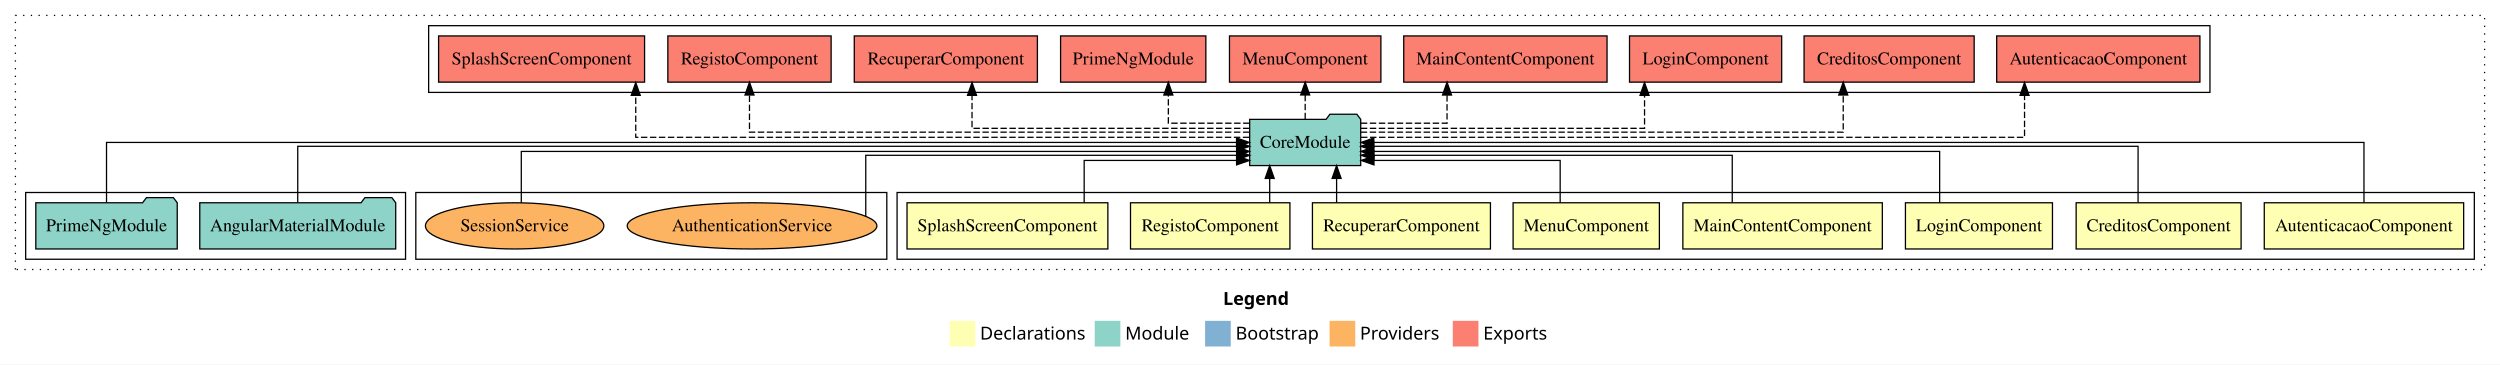
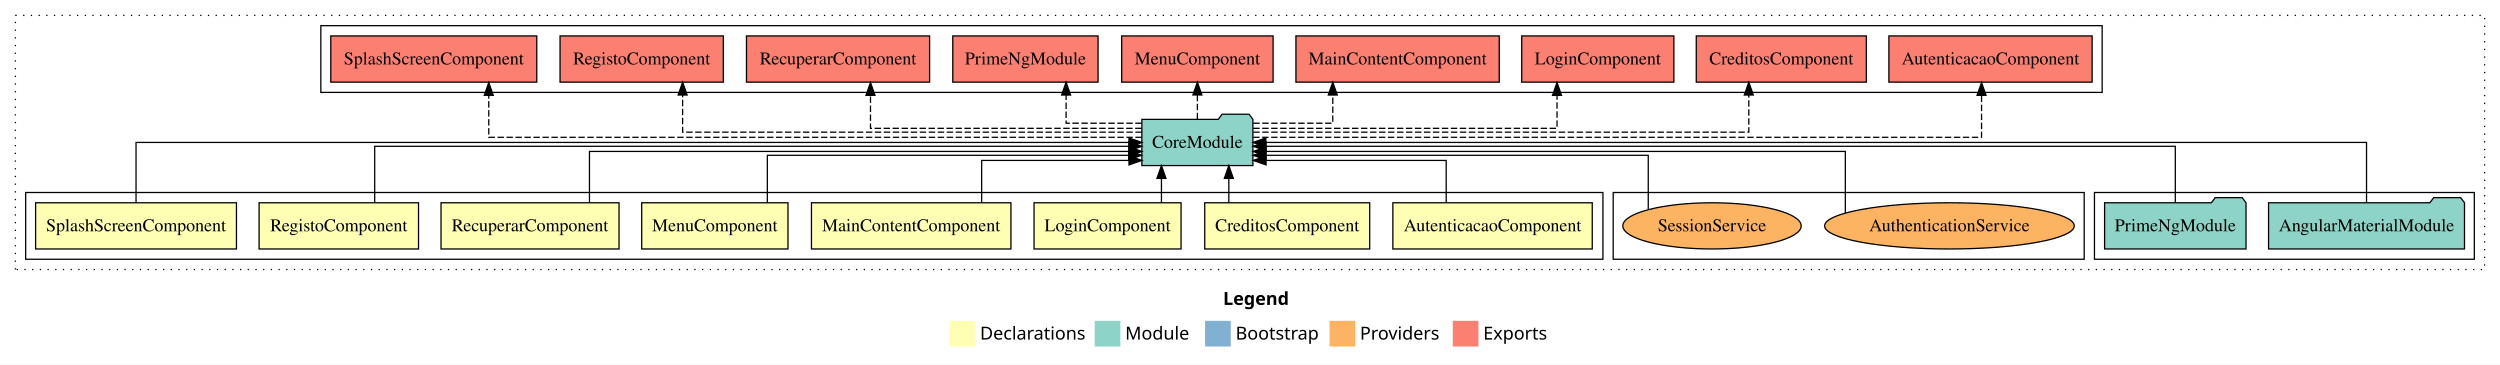
<svg xmlns="http://www.w3.org/2000/svg" width="1948pt" height="284pt" viewBox="0.00 0.00 1948.00 284.00">
  <g id="graph0" class="graph" transform="scale(1 1) rotate(0) translate(4 280)">
    <polygon fill="white" stroke="transparent" points="-4,4 -4,-280 1944,-280 1944,4 -4,4" />
    <text text-anchor="start" x="949.01" y="-42.4" font-family="Times-12" font-weight="bold" font-size="14.00">Legend</text>
    <polygon fill="#ffffb3" stroke="transparent" points="736,-10 736,-30 756,-30 756,-10 736,-10" />
    <text text-anchor="start" x="759.63" y="-15.4" font-family="Times-12" font-size="14.00">  Declarations</text>
    <polygon fill="#8dd3c7" stroke="transparent" points="849,-10 849,-30 869,-30 869,-10 849,-10" />
    <text text-anchor="start" x="872.73" y="-15.4" font-family="Times-12" font-size="14.00">  Module</text>
    <polygon fill="#80b1d3" stroke="transparent" points="935,-10 935,-30 955,-30 955,-10 935,-10" />
    <text text-anchor="start" x="958.78" y="-15.4" font-family="Times-12" font-size="14.00">  Bootstrap</text>
    <polygon fill="#fdb462" stroke="transparent" points="1032,-10 1032,-30 1052,-30 1052,-10 1032,-10" />
    <text text-anchor="start" x="1055.67" y="-15.4" font-family="Times-12" font-size="14.00">  Providers</text>
    <polygon fill="#fb8072" stroke="transparent" points="1128,-10 1128,-30 1148,-30 1148,-10 1128,-10" />
    <text text-anchor="start" x="1151.73" y="-15.4" font-family="Times-12" font-size="14.00">  Exports</text>
    <g id="clust1" class="cluster">
      <polygon fill="none" stroke="black" stroke-dasharray="1,5" points="8,-70 8,-268 1932,-268 1932,-70 8,-70" />
    </g>
    <g id="clust12" class="cluster">
-       <polygon fill="none" stroke="black" points="330,-208 330,-260 1718,-260 1718,-208 330,-208" />
+       <polygon fill="none" stroke="black" points="246,-208 246,-260 1634,-260 1634,-208 246,-208" />
+     </g>
+     <g id="clust11" class="cluster">
+       <polygon fill="none" stroke="black" points="1628,-78 1628,-130 1924,-130 1924,-78 1628,-78" />
+     </g>
+     <g id="clust14" class="cluster">
+       <polygon fill="none" stroke="black" points="1253,-78 1253,-130 1620,-130 1620,-78 1253,-78" />
    </g>
    <g id="clust2" class="cluster">
-       <polygon fill="none" stroke="black" points="695,-78 695,-130 1924,-130 1924,-78 695,-78" />
-     </g>
-     <g id="clust14" class="cluster">
-       <polygon fill="none" stroke="black" points="320,-78 320,-130 687,-130 687,-78 320,-78" />
-     </g>
-     <g id="clust11" class="cluster">
-       <polygon fill="none" stroke="black" points="16,-78 16,-130 312,-130 312,-78 16,-78" />
+       <polygon fill="none" stroke="black" points="16,-78 16,-130 1245,-130 1245,-78 16,-78" />
    </g>
    <g id="node1" class="node">
-       <polygon fill="#ffffb3" stroke="black" points="1915.68,-122 1760.32,-122 1760.32,-86 1915.68,-86 1915.68,-122" />
-       <text text-anchor="middle" x="1838" y="-99.8" font-family="Times,serif" font-size="14.00">AutenticacaoComponent</text>
+       <polygon fill="#ffffb3" stroke="black" points="1236.68,-122 1081.32,-122 1081.32,-86 1236.68,-86 1236.68,-122" />
+       <text text-anchor="middle" x="1159" y="-99.8" font-family="Times,serif" font-size="14.00">AutenticacaoComponent</text>
    </g>
    <g id="node9" class="node">
-       <polygon fill="#8dd3c7" stroke="black" points="1056.26,-187 1053.26,-191 1032.26,-191 1029.26,-187 969.74,-187 969.74,-151 1056.26,-151 1056.26,-187" />
-       <text text-anchor="middle" x="1013" y="-164.8" font-family="Times,serif" font-size="14.00">CoreModule</text>
+       <polygon fill="#8dd3c7" stroke="black" points="972.26,-187 969.26,-191 948.26,-191 945.26,-187 885.74,-187 885.74,-151 972.26,-151 972.26,-187" />
+       <text text-anchor="middle" x="929" y="-164.8" font-family="Times,serif" font-size="14.00">CoreModule</text>
    </g>
    <g id="edge1" class="edge">
-       <path fill="none" stroke="black" d="M1838,-122.11C1838,-141.34 1838,-169 1838,-169 1838,-169 1066.48,-169 1066.48,-169" />
-       <polygon fill="black" stroke="black" points="1066.48,-165.5 1056.48,-169 1066.48,-172.5 1066.48,-165.5" />
+       <path fill="none" stroke="black" d="M1122.88,-122.12C1122.88,-136.78 1122.88,-155 1122.88,-155 1122.88,-155 982.51,-155 982.51,-155" />
+       <polygon fill="black" stroke="black" points="982.51,-151.5 972.51,-155 982.51,-158.5 982.51,-151.5" />
    </g>
    <g id="node2" class="node">
-       <polygon fill="#ffffb3" stroke="black" points="1742.27,-122 1613.73,-122 1613.73,-86 1742.27,-86 1742.27,-122" />
-       <text text-anchor="middle" x="1678" y="-99.8" font-family="Times,serif" font-size="14.00">CreditosComponent</text>
+       <polygon fill="#ffffb3" stroke="black" points="1063.27,-122 934.73,-122 934.73,-86 1063.27,-86 1063.27,-122" />
+       <text text-anchor="middle" x="999" y="-99.8" font-family="Times,serif" font-size="14.00">CreditosComponent</text>
    </g>
    <g id="edge2" class="edge">
-       <path fill="none" stroke="black" d="M1661.98,-122.27C1661.98,-140.56 1661.98,-166 1661.98,-166 1661.98,-166 1066.34,-166 1066.34,-166" />
-       <polygon fill="black" stroke="black" points="1066.34,-162.5 1056.34,-166 1066.34,-169.5 1066.34,-162.5" />
+       <path fill="none" stroke="black" d="M953.5,-122.11C953.5,-122.11 953.5,-140.99 953.5,-140.99" />
+       <polygon fill="black" stroke="black" points="950,-140.99 953.5,-150.99 957,-140.99 950,-140.99" />
    </g>
    <g id="node3" class="node">
-       <polygon fill="#ffffb3" stroke="black" points="1595.28,-122 1480.72,-122 1480.72,-86 1595.28,-86 1595.28,-122" />
-       <text text-anchor="middle" x="1538" y="-99.8" font-family="Times,serif" font-size="14.00">LoginComponent</text>
+       <polygon fill="#ffffb3" stroke="black" points="916.28,-122 801.72,-122 801.72,-86 916.28,-86 916.28,-122" />
+       <text text-anchor="middle" x="859" y="-99.8" font-family="Times,serif" font-size="14.00">LoginComponent</text>
    </g>
    <g id="edge3" class="edge">
-       <path fill="none" stroke="black" d="M1507.37,-122.03C1507.37,-139.06 1507.37,-162 1507.37,-162 1507.37,-162 1066.44,-162 1066.44,-162" />
-       <polygon fill="black" stroke="black" points="1066.44,-158.5 1056.44,-162 1066.44,-165.5 1066.44,-158.5" />
+       <path fill="none" stroke="black" d="M901,-122.11C901,-122.11 901,-140.99 901,-140.99" />
+       <polygon fill="black" stroke="black" points="897.5,-140.99 901,-150.99 904.5,-140.99 897.5,-140.99" />
    </g>
    <g id="node4" class="node">
-       <polygon fill="#ffffb3" stroke="black" points="1462.71,-122 1307.29,-122 1307.29,-86 1462.71,-86 1462.71,-122" />
-       <text text-anchor="middle" x="1385" y="-99.8" font-family="Times,serif" font-size="14.00">MainContentComponent</text>
+       <polygon fill="#ffffb3" stroke="black" points="783.71,-122 628.29,-122 628.29,-86 783.71,-86 783.71,-122" />
+       <text text-anchor="middle" x="706" y="-99.8" font-family="Times,serif" font-size="14.00">MainContentComponent</text>
    </g>
    <g id="edge4" class="edge">
-       <path fill="none" stroke="black" d="M1345.77,-122.01C1345.77,-138.05 1345.77,-159 1345.77,-159 1345.77,-159 1066.5,-159 1066.5,-159" />
-       <polygon fill="black" stroke="black" points="1066.5,-155.5 1056.5,-159 1066.5,-162.5 1066.5,-155.5" />
+       <path fill="none" stroke="black" d="M760.9,-122.12C760.9,-136.78 760.9,-155 760.9,-155 760.9,-155 875.71,-155 875.71,-155" />
+       <polygon fill="black" stroke="black" points="875.71,-158.5 885.71,-155 875.71,-151.5 875.71,-158.5" />
    </g>
    <g id="node5" class="node">
-       <polygon fill="#ffffb3" stroke="black" points="1288.99,-122 1175.01,-122 1175.01,-86 1288.99,-86 1288.99,-122" />
-       <text text-anchor="middle" x="1232" y="-99.8" font-family="Times,serif" font-size="14.00">MenuComponent</text>
+       <polygon fill="#ffffb3" stroke="black" points="609.99,-122 496.01,-122 496.01,-86 609.99,-86 609.99,-122" />
+       <text text-anchor="middle" x="553" y="-99.8" font-family="Times,serif" font-size="14.00">MenuComponent</text>
    </g>
    <g id="edge5" class="edge">
-       <path fill="none" stroke="black" d="M1211.68,-122.12C1211.68,-136.78 1211.68,-155 1211.68,-155 1211.68,-155 1066.6,-155 1066.6,-155" />
-       <polygon fill="black" stroke="black" points="1066.6,-151.5 1056.6,-155 1066.6,-158.5 1066.6,-151.5" />
+       <path fill="none" stroke="black" d="M593.91,-122.01C593.91,-138.05 593.91,-159 593.91,-159 593.91,-159 875.54,-159 875.54,-159" />
+       <polygon fill="black" stroke="black" points="875.54,-162.5 885.54,-159 875.54,-155.5 875.54,-162.5" />
    </g>
    <g id="node6" class="node">
-       <polygon fill="#ffffb3" stroke="black" points="1157.35,-122 1018.65,-122 1018.65,-86 1157.35,-86 1157.35,-122" />
-       <text text-anchor="middle" x="1088" y="-99.8" font-family="Times,serif" font-size="14.00">RecuperarComponent</text>
+       <polygon fill="#ffffb3" stroke="black" points="478.35,-122 339.65,-122 339.65,-86 478.35,-86 478.35,-122" />
+       <text text-anchor="middle" x="409" y="-99.8" font-family="Times,serif" font-size="14.00">RecuperarComponent</text>
    </g>
    <g id="edge6" class="edge">
-       <path fill="none" stroke="black" d="M1037.48,-122.11C1037.48,-122.11 1037.48,-140.99 1037.48,-140.99" />
-       <polygon fill="black" stroke="black" points="1033.98,-140.99 1037.48,-150.99 1040.98,-140.99 1033.98,-140.99" />
+       <path fill="none" stroke="black" d="M455.31,-122.03C455.31,-139.06 455.31,-162 455.31,-162 455.31,-162 875.71,-162 875.71,-162" />
+       <polygon fill="black" stroke="black" points="875.71,-165.5 885.71,-162 875.71,-158.5 875.71,-165.5" />
    </g>
    <g id="node7" class="node">
-       <polygon fill="#ffffb3" stroke="black" points="1001.11,-122 876.89,-122 876.89,-86 1001.11,-86 1001.11,-122" />
-       <text text-anchor="middle" x="939" y="-99.8" font-family="Times,serif" font-size="14.00">RegistoComponent</text>
+       <polygon fill="#ffffb3" stroke="black" points="322.11,-122 197.89,-122 197.89,-86 322.11,-86 322.11,-122" />
+       <text text-anchor="middle" x="260" y="-99.8" font-family="Times,serif" font-size="14.00">RegistoComponent</text>
    </g>
    <g id="edge7" class="edge">
-       <path fill="none" stroke="black" d="M985.34,-122.11C985.34,-122.11 985.34,-140.99 985.34,-140.99" />
-       <polygon fill="black" stroke="black" points="981.84,-140.99 985.34,-150.99 988.84,-140.99 981.84,-140.99" />
+       <path fill="none" stroke="black" d="M287.96,-122.27C287.96,-140.56 287.96,-166 287.96,-166 287.96,-166 875.69,-166 875.69,-166" />
+       <polygon fill="black" stroke="black" points="875.69,-169.5 885.69,-166 875.69,-162.5 875.69,-169.5" />
    </g>
    <g id="node8" class="node">
-       <polygon fill="#ffffb3" stroke="black" points="859.25,-122 702.75,-122 702.75,-86 859.25,-86 859.25,-122" />
-       <text text-anchor="middle" x="781" y="-99.8" font-family="Times,serif" font-size="14.00">SplashScreenComponent</text>
+       <polygon fill="#ffffb3" stroke="black" points="180.25,-122 23.75,-122 23.75,-86 180.25,-86 180.25,-122" />
+       <text text-anchor="middle" x="102" y="-99.8" font-family="Times,serif" font-size="14.00">SplashScreenComponent</text>
    </g>
    <g id="edge8" class="edge">
-       <path fill="none" stroke="black" d="M840.79,-122.12C840.79,-136.78 840.79,-155 840.79,-155 840.79,-155 959.54,-155 959.54,-155" />
-       <polygon fill="black" stroke="black" points="959.54,-158.5 969.54,-155 959.54,-151.5 959.54,-158.5" />
+       <path fill="none" stroke="black" d="M102,-122.11C102,-141.34 102,-169 102,-169 102,-169 875.7,-169 875.7,-169" />
+       <polygon fill="black" stroke="black" points="875.7,-172.5 885.7,-169 875.7,-165.5 875.7,-172.5" />
    </g>
    <g id="node12" class="node">
-       <polygon fill="#fb8072" stroke="black" points="1710.18,-252 1551.82,-252 1551.82,-216 1710.18,-216 1710.18,-252" />
-       <text text-anchor="middle" x="1631" y="-229.8" font-family="Times,serif" font-size="14.00">AutenticacaoComponent </text>
+       <polygon fill="#fb8072" stroke="black" points="1626.18,-252 1467.82,-252 1467.82,-216 1626.18,-216 1626.18,-252" />
+       <text text-anchor="middle" x="1547" y="-229.8" font-family="Times,serif" font-size="14.00">AutenticacaoComponent </text>
    </g>
    <g id="edge11" class="edge">
-       <path fill="none" stroke="black" stroke-dasharray="5,2" d="M1056.52,-173C1188.21,-173 1573.52,-173 1573.52,-173 1573.52,-173 1573.52,-205.7 1573.52,-205.7" />
-       <polygon fill="black" stroke="black" points="1570.02,-205.7 1573.52,-215.7 1577.02,-205.7 1570.02,-205.7" />
+       <path fill="none" stroke="black" stroke-dasharray="5,2" d="M972.45,-173C1112.05,-173 1540.02,-173 1540.02,-173 1540.02,-173 1540.02,-205.7 1540.02,-205.7" />
+       <polygon fill="black" stroke="black" points="1536.52,-205.7 1540.02,-215.7 1543.52,-205.7 1536.52,-205.7" />
    </g>
    <g id="node13" class="node">
-       <polygon fill="#fb8072" stroke="black" points="1534.27,-252 1401.73,-252 1401.73,-216 1534.27,-216 1534.27,-252" />
-       <text text-anchor="middle" x="1468" y="-229.8" font-family="Times,serif" font-size="14.00">CreditosComponent </text>
+       <polygon fill="#fb8072" stroke="black" points="1450.27,-252 1317.73,-252 1317.73,-216 1450.27,-216 1450.27,-252" />
+       <text text-anchor="middle" x="1384" y="-229.8" font-family="Times,serif" font-size="14.00">CreditosComponent </text>
    </g>
    <g id="edge12" class="edge">
-       <path fill="none" stroke="black" stroke-dasharray="5,2" d="M1056.29,-177C1163.4,-177 1432.24,-177 1432.24,-177 1432.24,-177 1432.24,-205.96 1432.24,-205.96" />
-       <polygon fill="black" stroke="black" points="1428.74,-205.96 1432.24,-215.96 1435.74,-205.96 1428.74,-205.96" />
+       <path fill="none" stroke="black" stroke-dasharray="5,2" d="M972.56,-177C1081.8,-177 1358.68,-177 1358.68,-177 1358.68,-177 1358.68,-205.96 1358.68,-205.96" />
+       <polygon fill="black" stroke="black" points="1355.18,-205.96 1358.68,-215.96 1362.18,-205.96 1355.18,-205.96" />
    </g>
    <g id="node14" class="node">
-       <polygon fill="#fb8072" stroke="black" points="1384.28,-252 1265.72,-252 1265.72,-216 1384.28,-216 1384.28,-252" />
-       <text text-anchor="middle" x="1325" y="-229.8" font-family="Times,serif" font-size="14.00">LoginComponent </text>
+       <polygon fill="#fb8072" stroke="black" points="1300.28,-252 1181.72,-252 1181.72,-216 1300.28,-216 1300.28,-252" />
+       <text text-anchor="middle" x="1241" y="-229.8" font-family="Times,serif" font-size="14.00">LoginComponent </text>
    </g>
    <g id="edge13" class="edge">
-       <path fill="none" stroke="black" stroke-dasharray="5,2" d="M1056.37,-180C1131.39,-180 1277.43,-180 1277.43,-180 1277.43,-180 1277.43,-205.72 1277.43,-205.72" />
-       <polygon fill="black" stroke="black" points="1273.93,-205.72 1277.43,-215.72 1280.93,-205.72 1273.93,-205.72" />
+       <path fill="none" stroke="black" stroke-dasharray="5,2" d="M972.48,-180C1051.19,-180 1209.23,-180 1209.23,-180 1209.23,-180 1209.23,-205.72 1209.23,-205.72" />
+       <polygon fill="black" stroke="black" points="1205.73,-205.72 1209.23,-215.72 1212.73,-205.72 1205.73,-205.72" />
    </g>
    <g id="node15" class="node">
-       <polygon fill="#fb8072" stroke="black" points="1248.21,-252 1089.79,-252 1089.79,-216 1248.21,-216 1248.21,-252" />
-       <text text-anchor="middle" x="1169" y="-229.8" font-family="Times,serif" font-size="14.00">MainContentComponent </text>
+       <polygon fill="#fb8072" stroke="black" points="1164.21,-252 1005.79,-252 1005.79,-216 1164.21,-216 1164.21,-252" />
+       <text text-anchor="middle" x="1085" y="-229.8" font-family="Times,serif" font-size="14.00">MainContentComponent </text>
    </g>
    <g id="edge14" class="edge">
-       <path fill="none" stroke="black" stroke-dasharray="5,2" d="M1056.37,-184C1087.34,-184 1123.53,-184 1123.53,-184 1123.53,-184 1123.53,-205.95 1123.53,-205.95" />
-       <polygon fill="black" stroke="black" points="1120.03,-205.95 1123.53,-215.95 1127.03,-205.95 1120.03,-205.95" />
+       <path fill="none" stroke="black" stroke-dasharray="5,2" d="M972.53,-184C1001.59,-184 1034.51,-184 1034.51,-184 1034.51,-184 1034.51,-205.95 1034.51,-205.95" />
+       <polygon fill="black" stroke="black" points="1031.01,-205.95 1034.51,-215.95 1038.01,-205.95 1031.01,-205.95" />
    </g>
    <g id="node16" class="node">
-       <polygon fill="#fb8072" stroke="black" points="1071.99,-252 954.01,-252 954.01,-216 1071.99,-216 1071.99,-252" />
-       <text text-anchor="middle" x="1013" y="-229.8" font-family="Times,serif" font-size="14.00">MenuComponent </text>
+       <polygon fill="#fb8072" stroke="black" points="987.99,-252 870.01,-252 870.01,-216 987.99,-216 987.99,-252" />
+       <text text-anchor="middle" x="929" y="-229.8" font-family="Times,serif" font-size="14.00">MenuComponent </text>
    </g>
    <g id="edge15" class="edge">
-       <path fill="none" stroke="black" stroke-dasharray="5,2" d="M1013,-187.11C1013,-187.11 1013,-205.99 1013,-205.99" />
-       <polygon fill="black" stroke="black" points="1009.5,-205.99 1013,-215.99 1016.5,-205.99 1009.5,-205.99" />
+       <path fill="none" stroke="black" stroke-dasharray="5,2" d="M929,-187.11C929,-187.11 929,-205.99 929,-205.99" />
+       <polygon fill="black" stroke="black" points="925.5,-205.99 929,-215.99 932.5,-205.99 925.5,-205.99" />
    </g>
    <g id="node17" class="node">
-       <polygon fill="#fb8072" stroke="black" points="935.6,-252 822.4,-252 822.4,-216 935.6,-216 935.6,-252" />
-       <text text-anchor="middle" x="879" y="-229.8" font-family="Times,serif" font-size="14.00">PrimeNgModule </text>
+       <polygon fill="#fb8072" stroke="black" points="851.6,-252 738.4,-252 738.4,-216 851.6,-216 851.6,-252" />
+       <text text-anchor="middle" x="795" y="-229.8" font-family="Times,serif" font-size="14.00">PrimeNgModule </text>
    </g>
    <g id="edge16" class="edge">
-       <path fill="none" stroke="black" stroke-dasharray="5,2" d="M969.63,-184C940.11,-184 906.37,-184 906.37,-184 906.37,-184 906.37,-205.95 906.37,-205.95" />
-       <polygon fill="black" stroke="black" points="902.87,-205.95 906.37,-215.95 909.87,-205.95 902.87,-205.95" />
+       <path fill="none" stroke="black" stroke-dasharray="5,2" d="M885.62,-184C857.74,-184 826.7,-184 826.7,-184 826.7,-184 826.7,-205.95 826.7,-205.95" />
+       <polygon fill="black" stroke="black" points="823.21,-205.95 826.7,-215.95 830.21,-205.95 823.21,-205.95" />
    </g>
    <g id="node18" class="node">
-       <polygon fill="#fb8072" stroke="black" points="804.35,-252 661.65,-252 661.65,-216 804.35,-216 804.35,-252" />
-       <text text-anchor="middle" x="733" y="-229.8" font-family="Times,serif" font-size="14.00">RecuperarComponent </text>
+       <polygon fill="#fb8072" stroke="black" points="720.35,-252 577.65,-252 577.65,-216 720.35,-216 720.35,-252" />
+       <text text-anchor="middle" x="649" y="-229.8" font-family="Times,serif" font-size="14.00">RecuperarComponent </text>
    </g>
    <g id="edge17" class="edge">
-       <path fill="none" stroke="black" stroke-dasharray="5,2" d="M969.55,-180C895.65,-180 753.4,-180 753.4,-180 753.4,-180 753.4,-205.72 753.4,-205.72" />
-       <polygon fill="black" stroke="black" points="749.9,-205.72 753.4,-215.72 756.9,-205.72 749.9,-205.72" />
+       <path fill="none" stroke="black" stroke-dasharray="5,2" d="M885.5,-180C812.75,-180 674.28,-180 674.28,-180 674.28,-180 674.28,-205.72 674.28,-205.72" />
+       <polygon fill="black" stroke="black" points="670.78,-205.72 674.28,-215.72 677.78,-205.72 670.78,-205.72" />
    </g>
    <g id="node19" class="node">
-       <polygon fill="#fb8072" stroke="black" points="643.61,-252 516.39,-252 516.39,-216 643.61,-216 643.61,-252" />
-       <text text-anchor="middle" x="580" y="-229.8" font-family="Times,serif" font-size="14.00">RegistoComponent </text>
+       <polygon fill="#fb8072" stroke="black" points="559.61,-252 432.39,-252 432.39,-216 559.61,-216 559.61,-252" />
+       <text text-anchor="middle" x="496" y="-229.8" font-family="Times,serif" font-size="14.00">RegistoComponent </text>
    </g>
    <g id="edge18" class="edge">
-       <path fill="none" stroke="black" stroke-dasharray="5,2" d="M969.5,-177C859.7,-177 580,-177 580,-177 580,-177 580,-205.96 580,-205.96" />
-       <polygon fill="black" stroke="black" points="576.5,-205.96 580,-215.96 583.5,-205.96 576.5,-205.96" />
+       <path fill="none" stroke="black" stroke-dasharray="5,2" d="M885.69,-177C781.98,-177 527.9,-177 527.9,-177 527.9,-177 527.9,-205.96 527.9,-205.96" />
+       <polygon fill="black" stroke="black" points="524.4,-205.96 527.9,-215.96 531.4,-205.96 524.4,-205.96" />
    </g>
    <g id="node20" class="node">
-       <polygon fill="#fb8072" stroke="black" points="498.25,-252 337.75,-252 337.75,-216 498.25,-216 498.25,-252" />
-       <text text-anchor="middle" x="418" y="-229.8" font-family="Times,serif" font-size="14.00">SplashScreenComponent </text>
+       <polygon fill="#fb8072" stroke="black" points="414.25,-252 253.75,-252 253.75,-216 414.25,-216 414.25,-252" />
+       <text text-anchor="middle" x="334" y="-229.8" font-family="Times,serif" font-size="14.00">SplashScreenComponent </text>
    </g>
    <g id="edge19" class="edge">
-       <path fill="none" stroke="black" stroke-dasharray="5,2" d="M969.42,-173C844.06,-173 491.37,-173 491.37,-173 491.37,-173 491.37,-205.7 491.37,-205.7" />
-       <polygon fill="black" stroke="black" points="487.87,-205.7 491.37,-215.7 494.87,-205.7 487.87,-205.7" />
+       <path fill="none" stroke="black" stroke-dasharray="5,2" d="M885.67,-173C755.51,-173 376.85,-173 376.85,-173 376.85,-173 376.85,-205.7 376.85,-205.7" />
+       <polygon fill="black" stroke="black" points="373.35,-205.7 376.85,-215.7 380.35,-205.7 373.35,-205.7" />
    </g>
    <g id="node10" class="node">
-       <polygon fill="#8dd3c7" stroke="black" points="304.34,-122 301.34,-126 280.34,-126 277.34,-122 151.66,-122 151.66,-86 304.34,-86 304.34,-122" />
-       <text text-anchor="middle" x="228" y="-99.8" font-family="Times,serif" font-size="14.00">AngularMaterialModule</text>
+       <polygon fill="#8dd3c7" stroke="black" points="1916.34,-122 1913.34,-126 1892.34,-126 1889.34,-122 1763.66,-122 1763.66,-86 1916.34,-86 1916.34,-122" />
+       <text text-anchor="middle" x="1840" y="-99.8" font-family="Times,serif" font-size="14.00">AngularMaterialModule</text>
    </g>
    <g id="edge9" class="edge">
-       <path fill="none" stroke="black" d="M228,-122.27C228,-140.56 228,-166 228,-166 228,-166 959.68,-166 959.68,-166" />
-       <polygon fill="black" stroke="black" points="959.68,-169.5 969.68,-166 959.68,-162.5 959.68,-169.5" />
+       <path fill="none" stroke="black" d="M1840,-122.11C1840,-141.34 1840,-169 1840,-169 1840,-169 982.33,-169 982.33,-169" />
+       <polygon fill="black" stroke="black" points="982.33,-165.5 972.33,-169 982.33,-172.5 982.33,-165.5" />
    </g>
    <g id="node11" class="node">
-       <polygon fill="#8dd3c7" stroke="black" points="134.1,-122 131.1,-126 110.1,-126 107.1,-122 23.9,-122 23.9,-86 134.1,-86 134.1,-122" />
-       <text text-anchor="middle" x="79" y="-99.8" font-family="Times,serif" font-size="14.00">PrimeNgModule</text>
+       <polygon fill="#8dd3c7" stroke="black" points="1746.1,-122 1743.1,-126 1722.1,-126 1719.1,-122 1635.9,-122 1635.9,-86 1746.1,-86 1746.1,-122" />
+       <text text-anchor="middle" x="1691" y="-99.8" font-family="Times,serif" font-size="14.00">PrimeNgModule</text>
    </g>
    <g id="edge10" class="edge">
-       <path fill="none" stroke="black" d="M79,-122.11C79,-141.34 79,-169 79,-169 79,-169 959.51,-169 959.51,-169" />
-       <polygon fill="black" stroke="black" points="959.51,-172.5 969.51,-169 959.51,-165.5 959.51,-172.5" />
+       <path fill="none" stroke="black" d="M1691,-122.27C1691,-140.56 1691,-166 1691,-166 1691,-166 982.43,-166 982.43,-166" />
+       <polygon fill="black" stroke="black" points="982.43,-162.5 972.43,-166 982.43,-169.5 982.43,-162.5" />
    </g>
    <g id="node21" class="node">
-       <ellipse fill="#fdb462" stroke="black" cx="582" cy="-104" rx="97.27" ry="18" />
-       <text text-anchor="middle" x="582" y="-99.8" font-family="Times,serif" font-size="14.00">AuthenticationService</text>
+       <ellipse fill="#fdb462" stroke="black" cx="1515" cy="-104" rx="97.27" ry="18" />
+       <text text-anchor="middle" x="1515" y="-99.8" font-family="Times,serif" font-size="14.00">AuthenticationService</text>
    </g>
    <g id="edge20" class="edge">
-       <path fill="none" stroke="black" d="M670.6,-111.65C670.6,-126.76 670.6,-159 670.6,-159 670.6,-159 959.64,-159 959.64,-159" />
-       <polygon fill="black" stroke="black" points="959.64,-162.5 969.64,-159 959.64,-155.5 959.64,-162.5" />
+       <path fill="none" stroke="black" d="M1433.88,-114.1C1433.88,-130.72 1433.88,-162 1433.88,-162 1433.88,-162 982.48,-162 982.48,-162" />
+       <polygon fill="black" stroke="black" points="982.48,-158.5 972.48,-162 982.48,-165.5 982.48,-158.5" />
    </g>
    <g id="node22" class="node">
-       <ellipse fill="#fdb462" stroke="black" cx="397" cy="-104" rx="69.5" ry="18" />
-       <text text-anchor="middle" x="397" y="-99.8" font-family="Times,serif" font-size="14.00">SessionService</text>
+       <ellipse fill="#fdb462" stroke="black" cx="1330" cy="-104" rx="69.5" ry="18" />
+       <text text-anchor="middle" x="1330" y="-99.8" font-family="Times,serif" font-size="14.00">SessionService</text>
    </g>
    <g id="edge21" class="edge">
-       <path fill="none" stroke="black" d="M402.19,-122.03C402.19,-139.06 402.19,-162 402.19,-162 402.19,-162 959.56,-162 959.56,-162" />
-       <polygon fill="black" stroke="black" points="959.56,-165.5 969.56,-162 959.56,-158.5 959.56,-165.5" />
+       <path fill="none" stroke="black" d="M1280.32,-116.76C1280.32,-133 1280.32,-159 1280.32,-159 1280.32,-159 982.43,-159 982.43,-159" />
+       <polygon fill="black" stroke="black" points="982.43,-155.5 972.43,-159 982.43,-162.5 982.43,-155.5" />
    </g>
  </g>
</svg>
